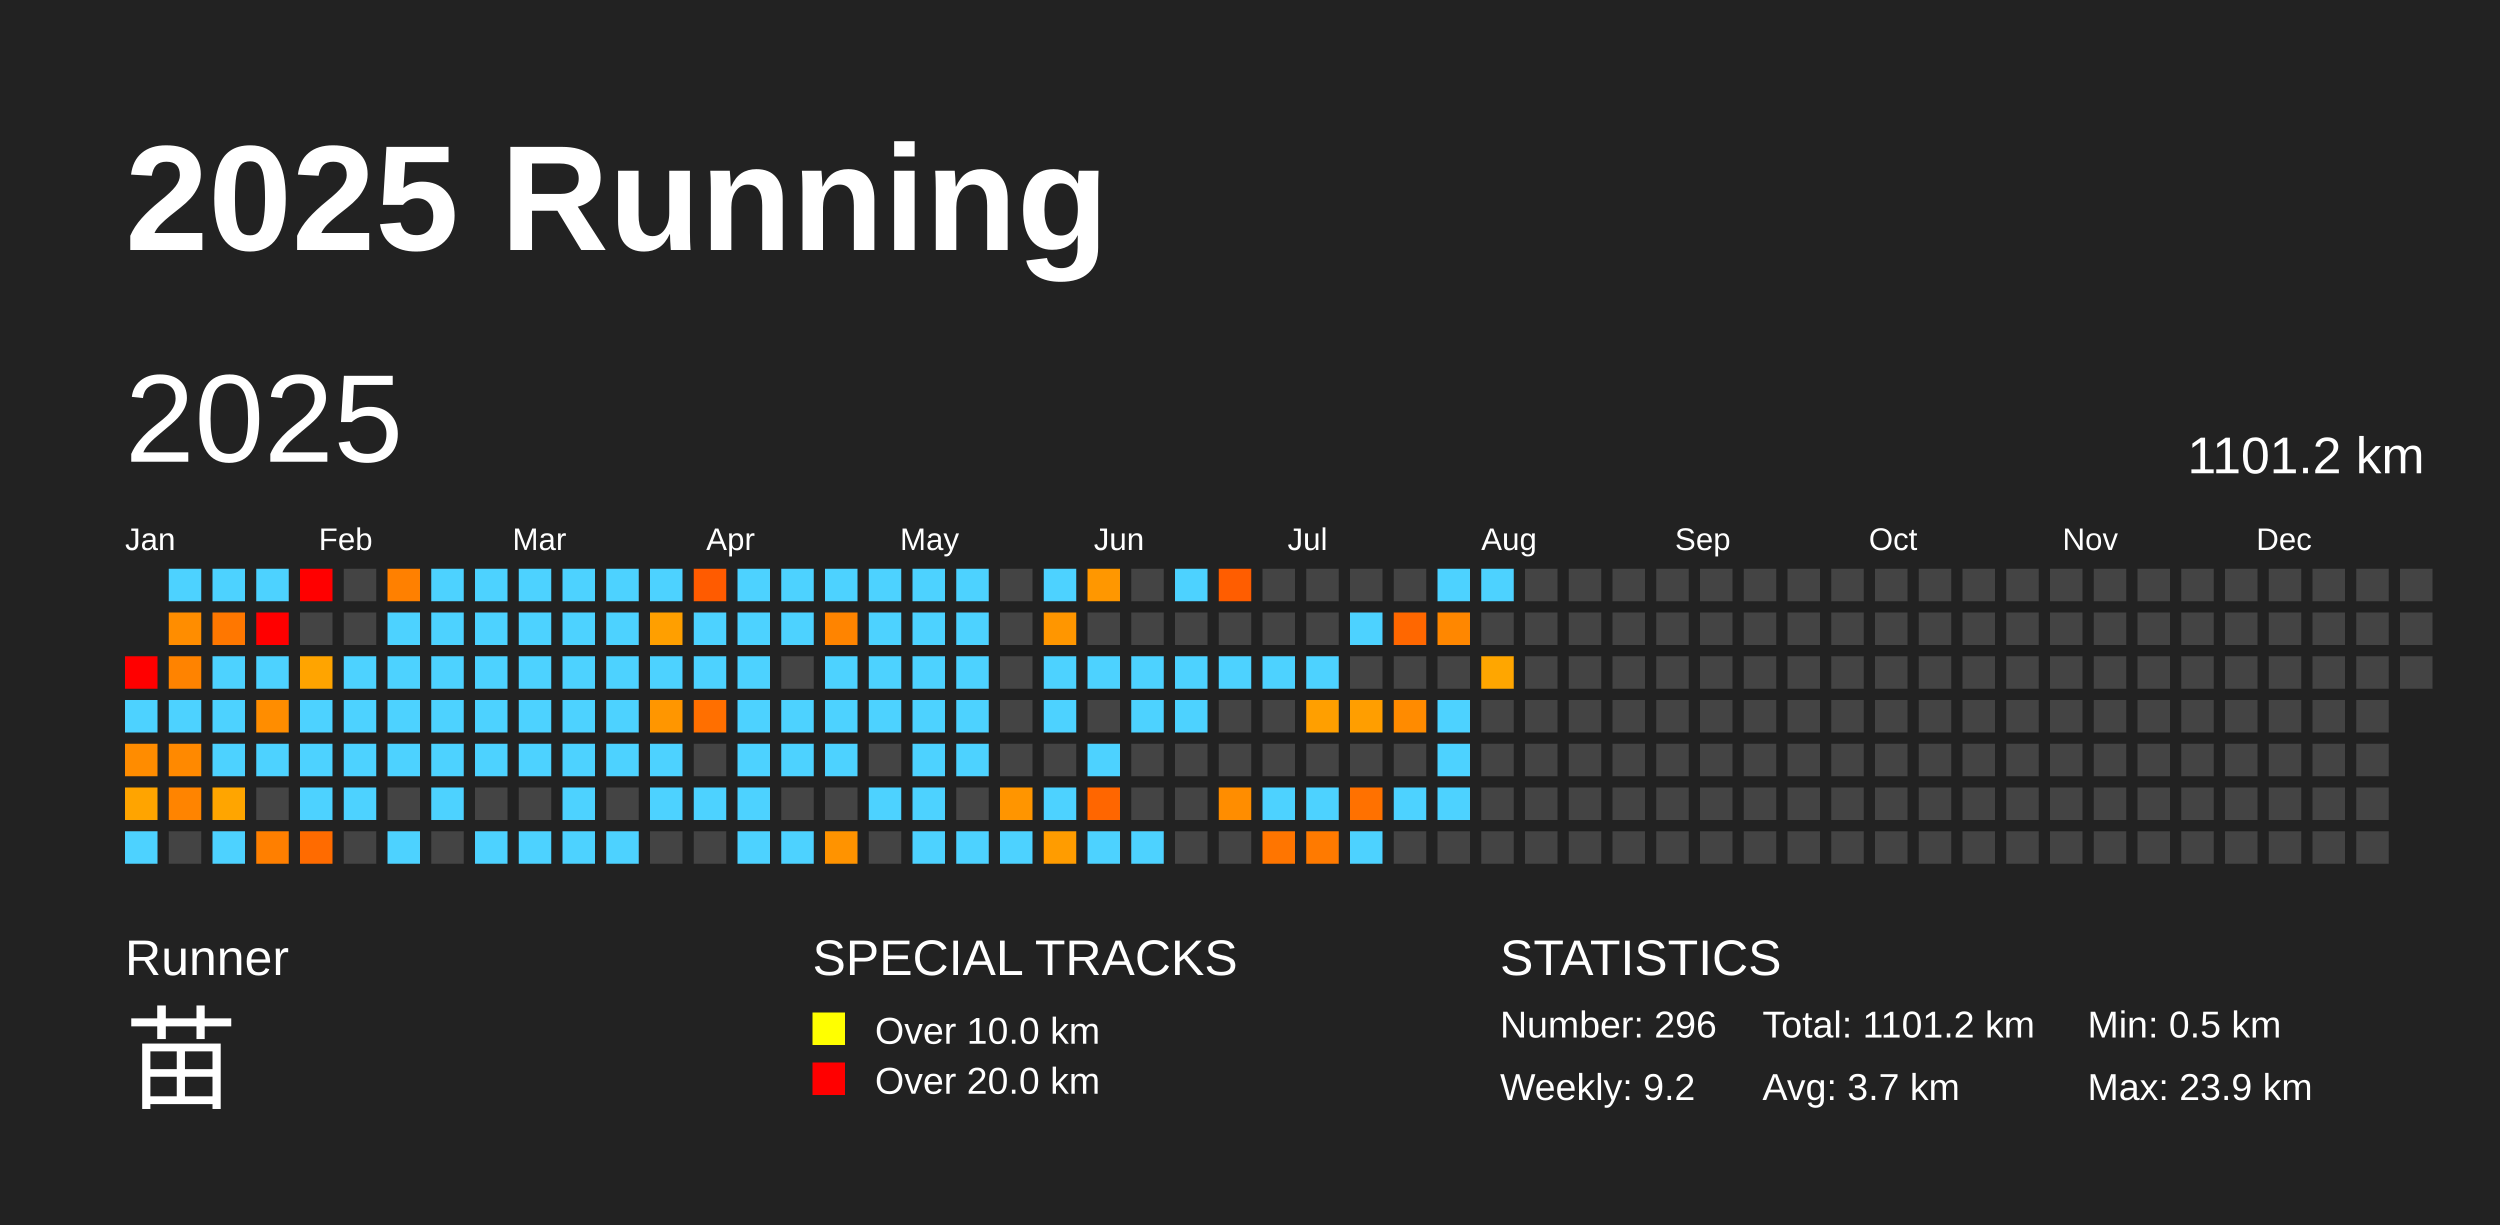
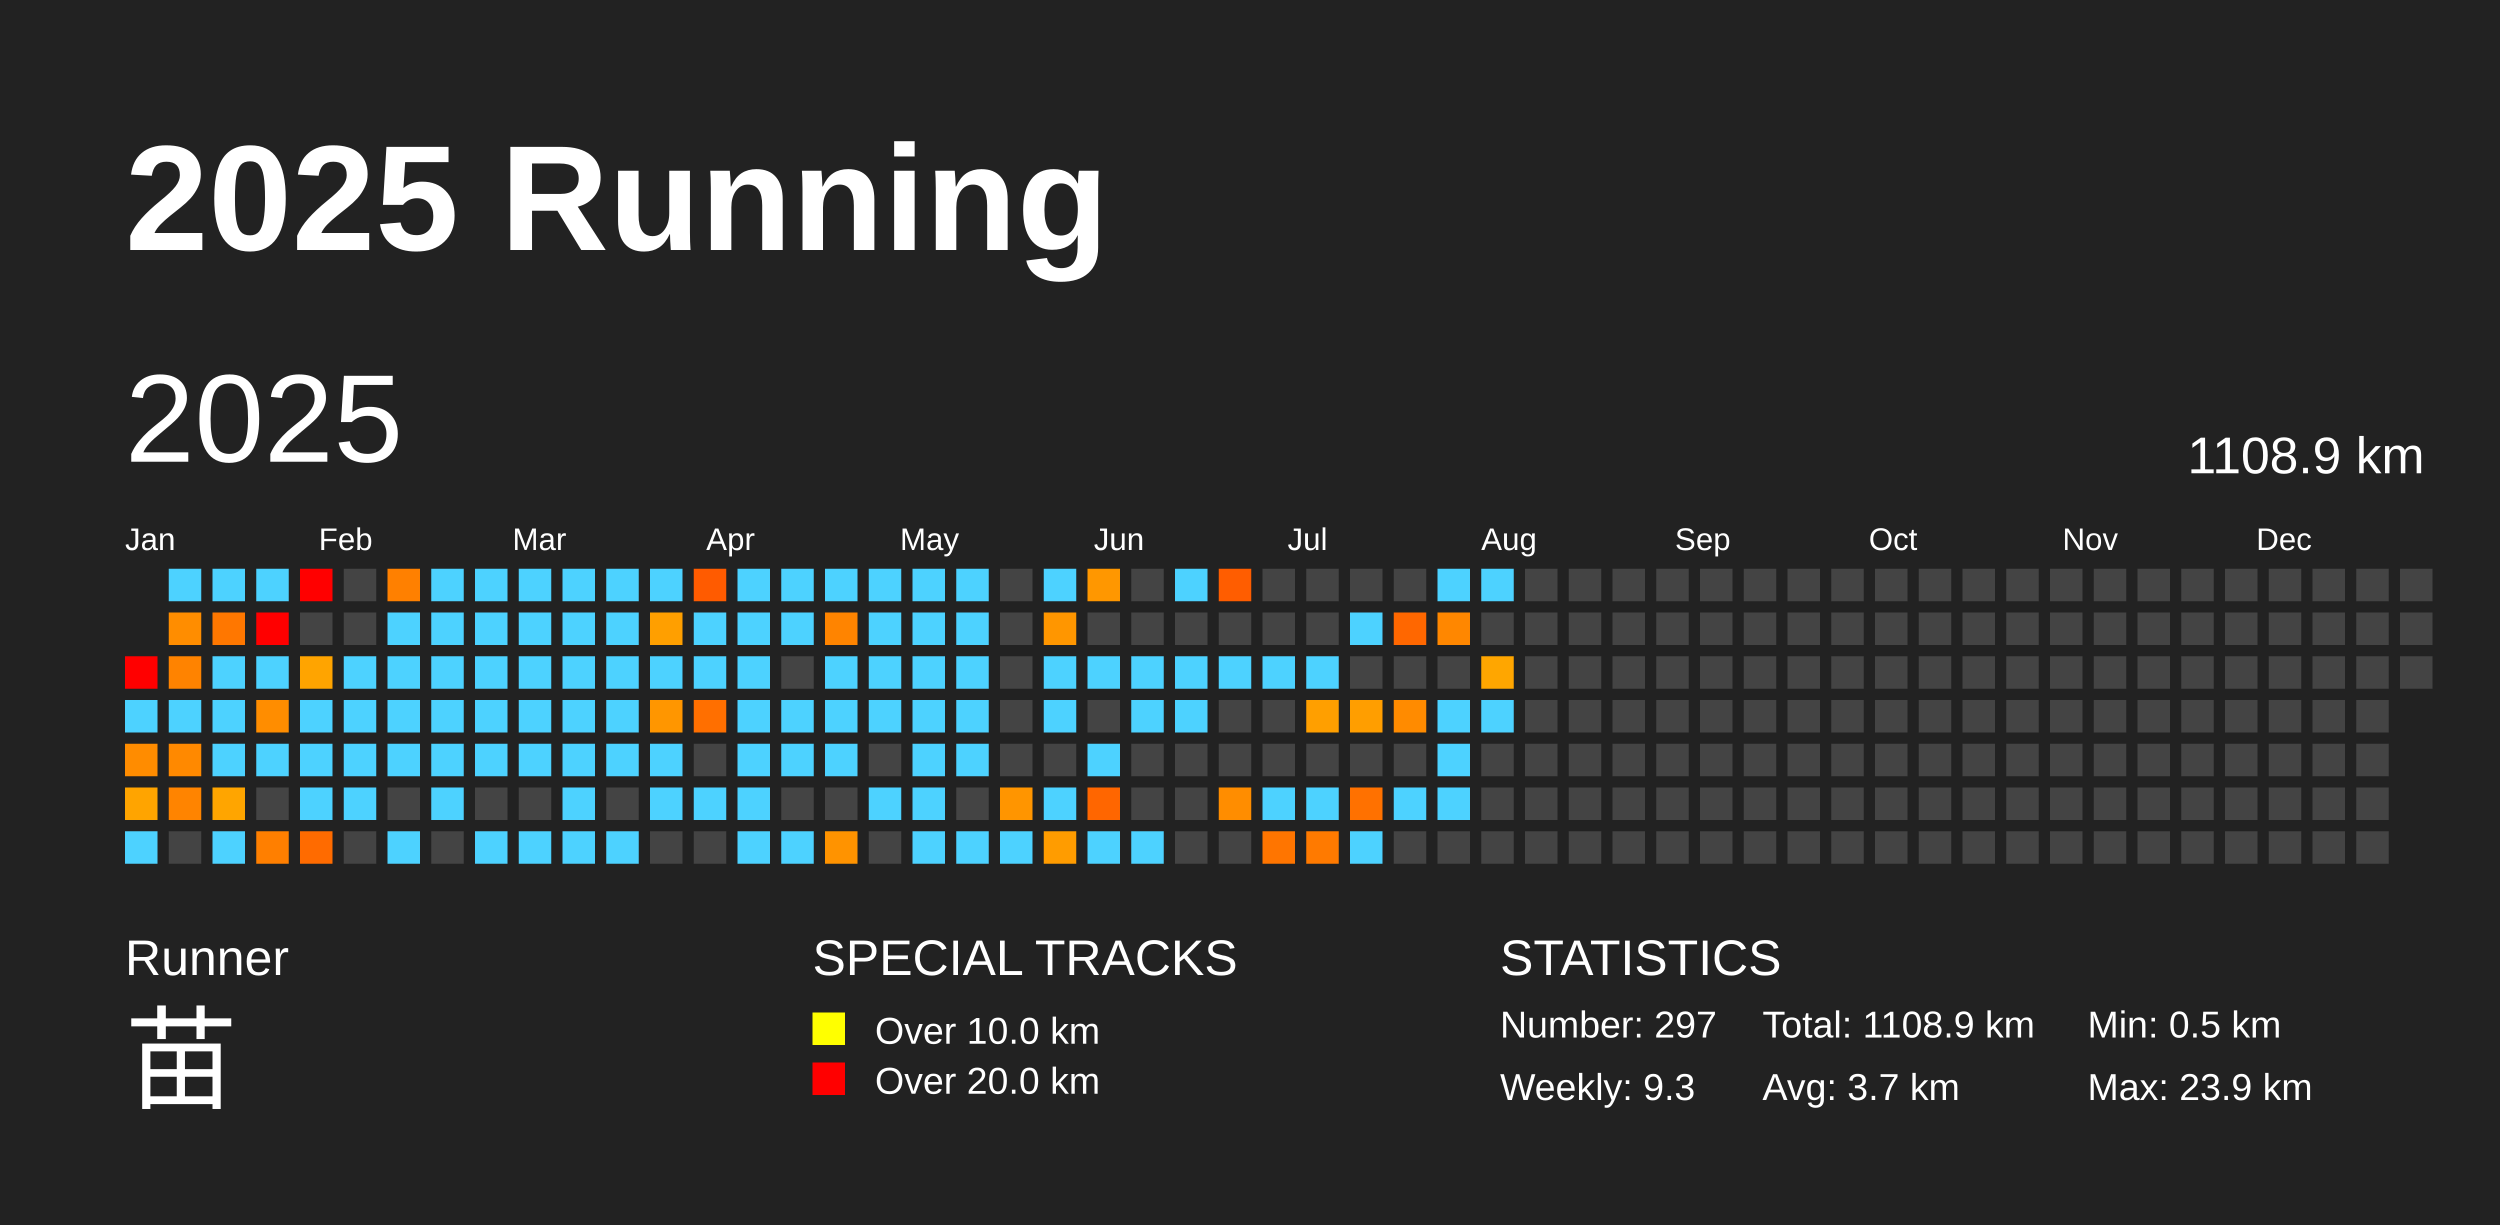
<svg xmlns="http://www.w3.org/2000/svg" baseProfile="full" height="98mm" version="1.1" viewBox="0,0,200,98" width="200mm">
  <defs />
  <rect fill="#222222" height="98" width="200" x="0" y="0" />
  <text fill="#FFFFFF" style="font-size:12px; font-family:Arial; font-weight:bold;" x="10" y="20">2025 Running</text>
  <text fill="#FFFFFF" style="font-size:4px; font-family:Arial" x="10" y="78">Runner</text>
  <text fill="#FFFFFF" style="font-size:9px; font-family:Arial" x="10" y="88">苗</text>
  <text fill="#FFFFFF" style="font-size:4px; font-family:Arial" x="65" y="78">SPECIAL TRACKS</text>
  <rect fill="yellow" height="2.6" width="2.6" x="65" y="81" />
  <text fill="#FFFFFF" style="font-size:3px; font-family:Arial" x="70" y="83.5">Over 10.0 km</text>
  <rect fill="red" height="2.6" width="2.6" x="65" y="85" />
  <text fill="#FFFFFF" style="font-size:3px; font-family:Arial" x="70" y="87.5">Over 20.0 km</text>
  <text fill="#FFFFFF" style="font-size:4px; font-family:Arial" x="120" y="78">STATISTICS</text>
-   <text fill="#FFFFFF" style="font-size:3px; font-family:Arial" x="120" y="83">Number: 296</text>
-   <text fill="#FFFFFF" style="font-size:3px; font-family:Arial" x="120" y="88">Weekly: 9.2</text>
-   <text fill="#FFFFFF" style="font-size:3px; font-family:Arial" x="141" y="83">Total: 1101.2 km</text>
+   <text fill="#FFFFFF" style="font-size:3px; font-family:Arial" x="120" y="83">Number: 297</text>
+   <text fill="#FFFFFF" style="font-size:3px; font-family:Arial" x="120" y="88">Weekly: 9.3</text>
+   <text fill="#FFFFFF" style="font-size:3px; font-family:Arial" x="141" y="83">Total: 1108.9 km</text>
  <text fill="#FFFFFF" style="font-size:3px; font-family:Arial" x="141" y="88">Avg: 3.7 km</text>
  <text fill="#FFFFFF" style="font-size:3px; font-family:Arial" x="167" y="83">Min: 0.5 km</text>
  <text fill="#FFFFFF" style="font-size:3px; font-family:Arial" x="167" y="88">Max: 23.9 km</text>
  <text dominant-baseline="hanging" fill="#FFFFFF" style="font-size:10.0px; font-family:Arial;" x="10" y="30">2025</text>
-   <text dominant-baseline="hanging" fill="#FFFFFF" style="font-size:4.125px; font-family:Arial;" x="175" y="35">1101.2 km</text>
+   <text dominant-baseline="hanging" fill="#FFFFFF" style="font-size:4.125px; font-family:Arial;" x="175" y="35">1108.9 km</text>
  <text fill="#FFFFFF" style="font-size:2.5px; font-family:Arial" x="10.0" y="44">Jan</text>
  <text fill="#FFFFFF" style="font-size:2.5px; font-family:Arial" x="25.5" y="44">Feb</text>
  <text fill="#FFFFFF" style="font-size:2.5px; font-family:Arial" x="41.0" y="44">Mar</text>
  <text fill="#FFFFFF" style="font-size:2.5px; font-family:Arial" x="56.5" y="44">Apr</text>
  <text fill="#FFFFFF" style="font-size:2.5px; font-family:Arial" x="72.0" y="44">May</text>
  <text fill="#FFFFFF" style="font-size:2.5px; font-family:Arial" x="87.5" y="44">Jun</text>
  <text fill="#FFFFFF" style="font-size:2.5px; font-family:Arial" x="103.0" y="44">Jul</text>
  <text fill="#FFFFFF" style="font-size:2.5px; font-family:Arial" x="118.5" y="44">Aug</text>
  <text fill="#FFFFFF" style="font-size:2.5px; font-family:Arial" x="134.0" y="44">Sep</text>
  <text fill="#FFFFFF" style="font-size:2.5px; font-family:Arial" x="149.5" y="44">Oct</text>
  <text fill="#FFFFFF" style="font-size:2.5px; font-family:Arial" x="165.0" y="44">Nov</text>
  <text fill="#FFFFFF" style="font-size:2.5px; font-family:Arial" x="180.5" y="44">Dec</text>
  <rect fill="red" height="2.6" width="2.6" x="10.0" y="52.5" />
  <rect fill="#4dd2ff" height="2.6" width="2.6" x="10.0" y="56.0" />
  <rect fill="#ff8c00" height="2.6" width="2.6" x="10.0" y="59.5" />
  <rect fill="#ffa400" height="2.6" width="2.6" x="10.0" y="63.0" />
  <rect fill="#4dd2ff" height="2.6" width="2.6" x="10.0" y="66.5" />
  <rect fill="#4dd2ff" height="2.6" width="2.6" x="13.5" y="45.5" />
  <rect fill="#ff8d00" height="2.6" width="2.6" x="13.5" y="49.0" />
  <rect fill="#ff8300" height="2.6" width="2.6" x="13.5" y="52.5" />
  <rect fill="#4dd2ff" height="2.6" width="2.6" x="13.5" y="56.0" />
  <rect fill="#ff8900" height="2.6" width="2.6" x="13.5" y="59.5" />
  <rect fill="#ff8400" height="2.6" width="2.6" x="13.5" y="63.0" />
  <rect fill="#444444" height="2.6" width="2.6" x="13.5" y="66.5" />
  <rect fill="#4dd2ff" height="2.6" width="2.6" x="17.0" y="45.5" />
  <rect fill="#ff7700" height="2.6" width="2.6" x="17.0" y="49.0" />
  <rect fill="#4dd2ff" height="2.6" width="2.6" x="17.0" y="52.5" />
  <rect fill="#4dd2ff" height="2.6" width="2.6" x="17.0" y="56.0" />
  <rect fill="#4dd2ff" height="2.6" width="2.6" x="17.0" y="59.5" />
  <rect fill="#ffa500" height="2.6" width="2.6" x="17.0" y="63.0" />
  <rect fill="#4dd2ff" height="2.6" width="2.6" x="17.0" y="66.5" />
  <rect fill="#4dd2ff" height="2.6" width="2.6" x="20.5" y="45.5" />
  <rect fill="red" height="2.6" width="2.6" x="20.5" y="49.0" />
  <rect fill="#4dd2ff" height="2.6" width="2.6" x="20.5" y="52.5" />
  <rect fill="#ff8d00" height="2.6" width="2.6" x="20.5" y="56.0" />
  <rect fill="#4dd2ff" height="2.6" width="2.6" x="20.5" y="59.5" />
  <rect fill="#444444" height="2.6" width="2.6" x="20.5" y="63.0" />
  <rect fill="#ff7f00" height="2.6" width="2.6" x="20.5" y="66.5" />
  <rect fill="red" height="2.6" width="2.6" x="24.0" y="45.5" />
  <rect fill="#444444" height="2.6" width="2.6" x="24.0" y="49.0" />
  <rect fill="#ffa400" height="2.6" width="2.6" x="24.0" y="52.5" />
  <rect fill="#4dd2ff" height="2.6" width="2.6" x="24.0" y="56.0" />
  <rect fill="#4dd2ff" height="2.6" width="2.6" x="24.0" y="59.5" />
  <rect fill="#4dd2ff" height="2.6" width="2.6" x="24.0" y="63.0" />
  <rect fill="#ff6b00" height="2.6" width="2.6" x="24.0" y="66.5" />
  <rect fill="#444444" height="2.6" width="2.6" x="27.5" y="45.5" />
  <rect fill="#444444" height="2.6" width="2.6" x="27.5" y="49.0" />
  <rect fill="#4dd2ff" height="2.6" width="2.6" x="27.5" y="52.5" />
  <rect fill="#4dd2ff" height="2.6" width="2.6" x="27.5" y="56.0" />
  <rect fill="#4dd2ff" height="2.6" width="2.6" x="27.5" y="59.5" />
  <rect fill="#4dd2ff" height="2.6" width="2.6" x="27.5" y="63.0" />
  <rect fill="#444444" height="2.6" width="2.6" x="27.5" y="66.5" />
  <rect fill="#ff8000" height="2.6" width="2.6" x="31.0" y="45.5" />
  <rect fill="#4dd2ff" height="2.6" width="2.6" x="31.0" y="49.0" />
  <rect fill="#4dd2ff" height="2.6" width="2.6" x="31.0" y="52.5" />
  <rect fill="#4dd2ff" height="2.6" width="2.6" x="31.0" y="56.0" />
  <rect fill="#4dd2ff" height="2.6" width="2.6" x="31.0" y="59.5" />
  <rect fill="#444444" height="2.6" width="2.6" x="31.0" y="63.0" />
  <rect fill="#4dd2ff" height="2.6" width="2.6" x="31.0" y="66.5" />
  <rect fill="#4dd2ff" height="2.6" width="2.6" x="34.5" y="45.5" />
  <rect fill="#4dd2ff" height="2.6" width="2.6" x="34.5" y="49.0" />
  <rect fill="#4dd2ff" height="2.6" width="2.6" x="34.5" y="52.5" />
  <rect fill="#4dd2ff" height="2.6" width="2.6" x="34.5" y="56.0" />
  <rect fill="#4dd2ff" height="2.6" width="2.6" x="34.5" y="59.5" />
  <rect fill="#4dd2ff" height="2.6" width="2.6" x="34.5" y="63.0" />
  <rect fill="#444444" height="2.6" width="2.6" x="34.5" y="66.5" />
  <rect fill="#4dd2ff" height="2.6" width="2.6" x="38.0" y="45.5" />
  <rect fill="#4dd2ff" height="2.6" width="2.6" x="38.0" y="49.0" />
  <rect fill="#4dd2ff" height="2.6" width="2.6" x="38.0" y="52.5" />
  <rect fill="#4dd2ff" height="2.6" width="2.6" x="38.0" y="56.0" />
  <rect fill="#4dd2ff" height="2.6" width="2.6" x="38.0" y="59.5" />
  <rect fill="#444444" height="2.6" width="2.6" x="38.0" y="63.0" />
  <rect fill="#4dd2ff" height="2.6" width="2.6" x="38.0" y="66.5" />
  <rect fill="#4dd2ff" height="2.6" width="2.6" x="41.5" y="45.5" />
  <rect fill="#4dd2ff" height="2.6" width="2.6" x="41.5" y="49.0" />
  <rect fill="#4dd2ff" height="2.6" width="2.6" x="41.5" y="52.5" />
  <rect fill="#4dd2ff" height="2.6" width="2.6" x="41.5" y="56.0" />
  <rect fill="#4dd2ff" height="2.6" width="2.6" x="41.5" y="59.5" />
  <rect fill="#444444" height="2.6" width="2.6" x="41.5" y="63.0" />
  <rect fill="#4dd2ff" height="2.6" width="2.6" x="41.5" y="66.5" />
  <rect fill="#4dd2ff" height="2.6" width="2.6" x="45.0" y="45.5" />
  <rect fill="#4dd2ff" height="2.6" width="2.6" x="45.0" y="49.0" />
  <rect fill="#4dd2ff" height="2.6" width="2.6" x="45.0" y="52.5" />
  <rect fill="#4dd2ff" height="2.6" width="2.6" x="45.0" y="56.0" />
  <rect fill="#4dd2ff" height="2.6" width="2.6" x="45.0" y="59.5" />
  <rect fill="#4dd2ff" height="2.6" width="2.6" x="45.0" y="63.0" />
  <rect fill="#4dd2ff" height="2.6" width="2.6" x="45.0" y="66.5" />
  <rect fill="#4dd2ff" height="2.6" width="2.6" x="48.5" y="45.5" />
  <rect fill="#4dd2ff" height="2.6" width="2.6" x="48.5" y="49.0" />
  <rect fill="#4dd2ff" height="2.6" width="2.6" x="48.5" y="52.5" />
  <rect fill="#4dd2ff" height="2.6" width="2.6" x="48.5" y="56.0" />
  <rect fill="#4dd2ff" height="2.6" width="2.6" x="48.5" y="59.5" />
  <rect fill="#444444" height="2.6" width="2.6" x="48.5" y="63.0" />
  <rect fill="#4dd2ff" height="2.6" width="2.6" x="48.5" y="66.5" />
  <rect fill="#4dd2ff" height="2.6" width="2.6" x="52.0" y="45.5" />
  <rect fill="#ff9f00" height="2.6" width="2.6" x="52.0" y="49.0" />
  <rect fill="#4dd2ff" height="2.6" width="2.6" x="52.0" y="52.5" />
  <rect fill="#ff9600" height="2.6" width="2.6" x="52.0" y="56.0" />
  <rect fill="#4dd2ff" height="2.6" width="2.6" x="52.0" y="59.5" />
  <rect fill="#4dd2ff" height="2.6" width="2.6" x="52.0" y="63.0" />
  <rect fill="#444444" height="2.6" width="2.6" x="52.0" y="66.5" />
  <rect fill="#ff5b00" height="2.6" width="2.6" x="55.5" y="45.5" />
  <rect fill="#4dd2ff" height="2.6" width="2.6" x="55.5" y="49.0" />
  <rect fill="#4dd2ff" height="2.6" width="2.6" x="55.5" y="52.5" />
  <rect fill="#ff6f00" height="2.6" width="2.6" x="55.5" y="56.0" />
  <rect fill="#444444" height="2.6" width="2.6" x="55.5" y="59.5" />
  <rect fill="#4dd2ff" height="2.6" width="2.6" x="55.5" y="63.0" />
  <rect fill="#444444" height="2.6" width="2.6" x="55.5" y="66.5" />
  <rect fill="#4dd2ff" height="2.6" width="2.6" x="59.0" y="45.5" />
  <rect fill="#4dd2ff" height="2.6" width="2.6" x="59.0" y="49.0" />
  <rect fill="#4dd2ff" height="2.6" width="2.6" x="59.0" y="52.5" />
  <rect fill="#4dd2ff" height="2.6" width="2.6" x="59.0" y="56.0" />
  <rect fill="#4dd2ff" height="2.6" width="2.6" x="59.0" y="59.5" />
  <rect fill="#4dd2ff" height="2.6" width="2.6" x="59.0" y="63.0" />
  <rect fill="#4dd2ff" height="2.6" width="2.6" x="59.0" y="66.5" />
  <rect fill="#4dd2ff" height="2.6" width="2.6" x="62.5" y="45.5" />
  <rect fill="#4dd2ff" height="2.6" width="2.6" x="62.5" y="49.0" />
  <rect fill="#444444" height="2.6" width="2.6" x="62.5" y="52.5" />
  <rect fill="#4dd2ff" height="2.6" width="2.6" x="62.5" y="56.0" />
  <rect fill="#4dd2ff" height="2.6" width="2.6" x="62.5" y="59.5" />
  <rect fill="#444444" height="2.6" width="2.6" x="62.5" y="63.0" />
  <rect fill="#4dd2ff" height="2.6" width="2.6" x="62.5" y="66.5" />
  <rect fill="#4dd2ff" height="2.6" width="2.6" x="66.0" y="45.5" />
  <rect fill="#ff8400" height="2.6" width="2.6" x="66.0" y="49.0" />
  <rect fill="#4dd2ff" height="2.6" width="2.6" x="66.0" y="52.5" />
  <rect fill="#4dd2ff" height="2.6" width="2.6" x="66.0" y="56.0" />
  <rect fill="#4dd2ff" height="2.6" width="2.6" x="66.0" y="59.5" />
  <rect fill="#444444" height="2.6" width="2.6" x="66.0" y="63.0" />
  <rect fill="#ff9300" height="2.6" width="2.6" x="66.0" y="66.5" />
  <rect fill="#4dd2ff" height="2.6" width="2.6" x="69.5" y="45.5" />
  <rect fill="#4dd2ff" height="2.6" width="2.6" x="69.5" y="49.0" />
  <rect fill="#4dd2ff" height="2.6" width="2.6" x="69.5" y="52.5" />
  <rect fill="#4dd2ff" height="2.6" width="2.6" x="69.5" y="56.0" />
  <rect fill="#444444" height="2.6" width="2.6" x="69.5" y="59.5" />
  <rect fill="#4dd2ff" height="2.6" width="2.6" x="69.5" y="63.0" />
  <rect fill="#444444" height="2.6" width="2.6" x="69.5" y="66.5" />
  <rect fill="#4dd2ff" height="2.6" width="2.6" x="73.0" y="45.5" />
  <rect fill="#4dd2ff" height="2.6" width="2.6" x="73.0" y="49.0" />
  <rect fill="#4dd2ff" height="2.6" width="2.6" x="73.0" y="52.5" />
  <rect fill="#4dd2ff" height="2.6" width="2.6" x="73.0" y="56.0" />
  <rect fill="#4dd2ff" height="2.6" width="2.6" x="73.0" y="59.5" />
  <rect fill="#4dd2ff" height="2.6" width="2.6" x="73.0" y="63.0" />
  <rect fill="#4dd2ff" height="2.6" width="2.6" x="73.0" y="66.5" />
  <rect fill="#4dd2ff" height="2.6" width="2.6" x="76.5" y="45.5" />
  <rect fill="#4dd2ff" height="2.6" width="2.6" x="76.5" y="49.0" />
  <rect fill="#4dd2ff" height="2.6" width="2.6" x="76.5" y="52.5" />
  <rect fill="#4dd2ff" height="2.6" width="2.6" x="76.5" y="56.0" />
  <rect fill="#4dd2ff" height="2.6" width="2.6" x="76.5" y="59.5" />
  <rect fill="#444444" height="2.6" width="2.6" x="76.5" y="63.0" />
  <rect fill="#4dd2ff" height="2.6" width="2.6" x="76.5" y="66.5" />
  <rect fill="#444444" height="2.6" width="2.6" x="80.0" y="45.5" />
  <rect fill="#444444" height="2.6" width="2.6" x="80.0" y="49.0" />
  <rect fill="#444444" height="2.6" width="2.6" x="80.0" y="52.5" />
  <rect fill="#444444" height="2.6" width="2.6" x="80.0" y="56.0" />
  <rect fill="#444444" height="2.6" width="2.6" x="80.0" y="59.5" />
  <rect fill="#ff9500" height="2.6" width="2.6" x="80.0" y="63.0" />
  <rect fill="#4dd2ff" height="2.6" width="2.6" x="80.0" y="66.5" />
  <rect fill="#4dd2ff" height="2.6" width="2.6" x="83.5" y="45.5" />
  <rect fill="#ff9600" height="2.6" width="2.6" x="83.5" y="49.0" />
  <rect fill="#4dd2ff" height="2.6" width="2.6" x="83.5" y="52.5" />
  <rect fill="#4dd2ff" height="2.6" width="2.6" x="83.5" y="56.0" />
  <rect fill="#444444" height="2.6" width="2.6" x="83.5" y="59.5" />
  <rect fill="#4dd2ff" height="2.6" width="2.6" x="83.5" y="63.0" />
  <rect fill="#ff9c00" height="2.6" width="2.6" x="83.5" y="66.5" />
  <rect fill="#ff9700" height="2.6" width="2.6" x="87.0" y="45.5" />
  <rect fill="#444444" height="2.6" width="2.6" x="87.0" y="49.0" />
  <rect fill="#4dd2ff" height="2.6" width="2.6" x="87.0" y="52.5" />
  <rect fill="#444444" height="2.6" width="2.6" x="87.0" y="56.0" />
  <rect fill="#4dd2ff" height="2.6" width="2.6" x="87.0" y="59.5" />
  <rect fill="#ff6600" height="2.6" width="2.6" x="87.0" y="63.0" />
  <rect fill="#4dd2ff" height="2.6" width="2.6" x="87.0" y="66.5" />
  <rect fill="#444444" height="2.6" width="2.6" x="90.5" y="45.5" />
  <rect fill="#444444" height="2.6" width="2.6" x="90.5" y="49.0" />
  <rect fill="#4dd2ff" height="2.6" width="2.6" x="90.5" y="52.5" />
  <rect fill="#4dd2ff" height="2.6" width="2.6" x="90.5" y="56.0" />
  <rect fill="#444444" height="2.6" width="2.6" x="90.5" y="59.5" />
  <rect fill="#444444" height="2.6" width="2.6" x="90.5" y="63.0" />
  <rect fill="#4dd2ff" height="2.6" width="2.6" x="90.5" y="66.5" />
  <rect fill="#4dd2ff" height="2.6" width="2.6" x="94.0" y="45.5" />
  <rect fill="#444444" height="2.6" width="2.6" x="94.0" y="49.0" />
  <rect fill="#4dd2ff" height="2.6" width="2.6" x="94.0" y="52.5" />
  <rect fill="#4dd2ff" height="2.6" width="2.6" x="94.0" y="56.0" />
  <rect fill="#444444" height="2.6" width="2.6" x="94.0" y="59.5" />
  <rect fill="#444444" height="2.6" width="2.6" x="94.0" y="63.0" />
  <rect fill="#444444" height="2.6" width="2.6" x="94.0" y="66.5" />
  <rect fill="#ff5d00" height="2.6" width="2.6" x="97.5" y="45.5" />
  <rect fill="#444444" height="2.6" width="2.6" x="97.5" y="49.0" />
  <rect fill="#4dd2ff" height="2.6" width="2.6" x="97.5" y="52.5" />
  <rect fill="#444444" height="2.6" width="2.6" x="97.5" y="56.0" />
  <rect fill="#444444" height="2.6" width="2.6" x="97.5" y="59.5" />
  <rect fill="#ff8d00" height="2.6" width="2.6" x="97.5" y="63.0" />
  <rect fill="#444444" height="2.6" width="2.6" x="97.5" y="66.5" />
  <rect fill="#444444" height="2.6" width="2.6" x="101.0" y="45.5" />
  <rect fill="#444444" height="2.6" width="2.6" x="101.0" y="49.0" />
  <rect fill="#4dd2ff" height="2.6" width="2.6" x="101.0" y="52.5" />
  <rect fill="#444444" height="2.6" width="2.6" x="101.0" y="56.0" />
  <rect fill="#444444" height="2.6" width="2.6" x="101.0" y="59.5" />
  <rect fill="#4dd2ff" height="2.6" width="2.6" x="101.0" y="63.0" />
  <rect fill="#ff7500" height="2.6" width="2.6" x="101.0" y="66.5" />
  <rect fill="#444444" height="2.6" width="2.6" x="104.5" y="45.5" />
  <rect fill="#444444" height="2.6" width="2.6" x="104.5" y="49.0" />
  <rect fill="#4dd2ff" height="2.6" width="2.6" x="104.5" y="52.5" />
  <rect fill="#ff9f00" height="2.6" width="2.6" x="104.5" y="56.0" />
  <rect fill="#444444" height="2.6" width="2.6" x="104.5" y="59.5" />
  <rect fill="#4dd2ff" height="2.6" width="2.6" x="104.5" y="63.0" />
  <rect fill="#ff7a00" height="2.6" width="2.6" x="104.5" y="66.5" />
  <rect fill="#444444" height="2.6" width="2.6" x="108.0" y="45.5" />
  <rect fill="#4dd2ff" height="2.6" width="2.6" x="108.0" y="49.0" />
  <rect fill="#444444" height="2.6" width="2.6" x="108.0" y="52.5" />
  <rect fill="#ff9e00" height="2.6" width="2.6" x="108.0" y="56.0" />
  <rect fill="#444444" height="2.6" width="2.6" x="108.0" y="59.5" />
  <rect fill="#ff7100" height="2.6" width="2.6" x="108.0" y="63.0" />
  <rect fill="#4dd2ff" height="2.6" width="2.6" x="108.0" y="66.5" />
  <rect fill="#444444" height="2.6" width="2.6" x="111.5" y="45.5" />
  <rect fill="#ff6700" height="2.6" width="2.6" x="111.5" y="49.0" />
  <rect fill="#444444" height="2.6" width="2.6" x="111.5" y="52.5" />
  <rect fill="#ff8b00" height="2.6" width="2.6" x="111.5" y="56.0" />
  <rect fill="#444444" height="2.6" width="2.6" x="111.5" y="59.5" />
  <rect fill="#4dd2ff" height="2.6" width="2.6" x="111.5" y="63.0" />
  <rect fill="#444444" height="2.6" width="2.6" x="111.5" y="66.5" />
  <rect fill="#4dd2ff" height="2.6" width="2.6" x="115.0" y="45.5" />
  <rect fill="#ff8700" height="2.6" width="2.6" x="115.0" y="49.0" />
  <rect fill="#444444" height="2.6" width="2.6" x="115.0" y="52.5" />
  <rect fill="#4dd2ff" height="2.6" width="2.6" x="115.0" y="56.0" />
  <rect fill="#4dd2ff" height="2.6" width="2.6" x="115.0" y="59.5" />
  <rect fill="#4dd2ff" height="2.6" width="2.6" x="115.0" y="63.0" />
  <rect fill="#444444" height="2.6" width="2.6" x="115.0" y="66.5" />
  <rect fill="#4dd2ff" height="2.6" width="2.6" x="118.5" y="45.5" />
  <rect fill="#444444" height="2.6" width="2.6" x="118.5" y="49.0" />
  <rect fill="#ffa600" height="2.6" width="2.6" x="118.5" y="52.5" />
-   <rect fill="#444444" height="2.6" width="2.6" x="118.5" y="56.0" />
+   <rect fill="#4dd2ff" height="2.6" width="2.6" x="118.5" y="56.0" />
  <rect fill="#444444" height="2.6" width="2.6" x="118.5" y="59.5" />
  <rect fill="#444444" height="2.6" width="2.6" x="118.5" y="63.0" />
  <rect fill="#444444" height="2.6" width="2.6" x="118.5" y="66.5" />
  <rect fill="#444444" height="2.6" width="2.6" x="122.0" y="45.5" />
  <rect fill="#444444" height="2.6" width="2.6" x="122.0" y="49.0" />
  <rect fill="#444444" height="2.6" width="2.6" x="122.0" y="52.5" />
  <rect fill="#444444" height="2.6" width="2.6" x="122.0" y="56.0" />
  <rect fill="#444444" height="2.6" width="2.6" x="122.0" y="59.5" />
  <rect fill="#444444" height="2.6" width="2.6" x="122.0" y="63.0" />
  <rect fill="#444444" height="2.6" width="2.6" x="122.0" y="66.5" />
  <rect fill="#444444" height="2.6" width="2.6" x="125.5" y="45.5" />
  <rect fill="#444444" height="2.6" width="2.6" x="125.5" y="49.0" />
  <rect fill="#444444" height="2.6" width="2.6" x="125.5" y="52.5" />
  <rect fill="#444444" height="2.6" width="2.6" x="125.5" y="56.0" />
  <rect fill="#444444" height="2.6" width="2.6" x="125.5" y="59.5" />
  <rect fill="#444444" height="2.6" width="2.6" x="125.5" y="63.0" />
  <rect fill="#444444" height="2.6" width="2.6" x="125.5" y="66.5" />
  <rect fill="#444444" height="2.6" width="2.6" x="129.0" y="45.5" />
  <rect fill="#444444" height="2.6" width="2.6" x="129.0" y="49.0" />
  <rect fill="#444444" height="2.6" width="2.6" x="129.0" y="52.5" />
  <rect fill="#444444" height="2.6" width="2.6" x="129.0" y="56.0" />
  <rect fill="#444444" height="2.6" width="2.6" x="129.0" y="59.5" />
  <rect fill="#444444" height="2.6" width="2.6" x="129.0" y="63.0" />
  <rect fill="#444444" height="2.6" width="2.6" x="129.0" y="66.5" />
  <rect fill="#444444" height="2.6" width="2.6" x="132.5" y="45.5" />
  <rect fill="#444444" height="2.6" width="2.6" x="132.5" y="49.0" />
  <rect fill="#444444" height="2.6" width="2.6" x="132.5" y="52.5" />
  <rect fill="#444444" height="2.6" width="2.6" x="132.5" y="56.0" />
  <rect fill="#444444" height="2.6" width="2.6" x="132.5" y="59.5" />
  <rect fill="#444444" height="2.6" width="2.6" x="132.5" y="63.0" />
  <rect fill="#444444" height="2.6" width="2.6" x="132.5" y="66.5" />
  <rect fill="#444444" height="2.6" width="2.6" x="136.0" y="45.5" />
  <rect fill="#444444" height="2.6" width="2.6" x="136.0" y="49.0" />
  <rect fill="#444444" height="2.6" width="2.6" x="136.0" y="52.5" />
  <rect fill="#444444" height="2.6" width="2.6" x="136.0" y="56.0" />
  <rect fill="#444444" height="2.6" width="2.6" x="136.0" y="59.5" />
  <rect fill="#444444" height="2.6" width="2.6" x="136.0" y="63.0" />
  <rect fill="#444444" height="2.6" width="2.6" x="136.0" y="66.5" />
  <rect fill="#444444" height="2.6" width="2.6" x="139.5" y="45.5" />
  <rect fill="#444444" height="2.6" width="2.6" x="139.5" y="49.0" />
  <rect fill="#444444" height="2.6" width="2.6" x="139.5" y="52.5" />
  <rect fill="#444444" height="2.6" width="2.6" x="139.5" y="56.0" />
  <rect fill="#444444" height="2.6" width="2.6" x="139.5" y="59.5" />
  <rect fill="#444444" height="2.6" width="2.6" x="139.5" y="63.0" />
  <rect fill="#444444" height="2.6" width="2.6" x="139.5" y="66.5" />
  <rect fill="#444444" height="2.6" width="2.6" x="143.0" y="45.5" />
  <rect fill="#444444" height="2.6" width="2.6" x="143.0" y="49.0" />
  <rect fill="#444444" height="2.6" width="2.6" x="143.0" y="52.5" />
  <rect fill="#444444" height="2.6" width="2.6" x="143.0" y="56.0" />
  <rect fill="#444444" height="2.6" width="2.6" x="143.0" y="59.5" />
  <rect fill="#444444" height="2.6" width="2.6" x="143.0" y="63.0" />
  <rect fill="#444444" height="2.6" width="2.6" x="143.0" y="66.5" />
  <rect fill="#444444" height="2.6" width="2.6" x="146.5" y="45.5" />
  <rect fill="#444444" height="2.6" width="2.6" x="146.5" y="49.0" />
  <rect fill="#444444" height="2.6" width="2.6" x="146.5" y="52.5" />
  <rect fill="#444444" height="2.6" width="2.6" x="146.5" y="56.0" />
  <rect fill="#444444" height="2.6" width="2.6" x="146.5" y="59.5" />
  <rect fill="#444444" height="2.6" width="2.6" x="146.5" y="63.0" />
  <rect fill="#444444" height="2.6" width="2.6" x="146.5" y="66.5" />
  <rect fill="#444444" height="2.6" width="2.6" x="150.0" y="45.5" />
  <rect fill="#444444" height="2.6" width="2.6" x="150.0" y="49.0" />
  <rect fill="#444444" height="2.6" width="2.6" x="150.0" y="52.5" />
  <rect fill="#444444" height="2.6" width="2.6" x="150.0" y="56.0" />
  <rect fill="#444444" height="2.6" width="2.6" x="150.0" y="59.5" />
  <rect fill="#444444" height="2.6" width="2.6" x="150.0" y="63.0" />
  <rect fill="#444444" height="2.6" width="2.6" x="150.0" y="66.5" />
  <rect fill="#444444" height="2.6" width="2.6" x="153.5" y="45.5" />
  <rect fill="#444444" height="2.6" width="2.6" x="153.5" y="49.0" />
  <rect fill="#444444" height="2.6" width="2.6" x="153.5" y="52.5" />
  <rect fill="#444444" height="2.6" width="2.6" x="153.5" y="56.0" />
  <rect fill="#444444" height="2.6" width="2.6" x="153.5" y="59.5" />
  <rect fill="#444444" height="2.6" width="2.6" x="153.5" y="63.0" />
  <rect fill="#444444" height="2.6" width="2.6" x="153.5" y="66.5" />
  <rect fill="#444444" height="2.6" width="2.6" x="157.0" y="45.5" />
  <rect fill="#444444" height="2.6" width="2.6" x="157.0" y="49.0" />
  <rect fill="#444444" height="2.6" width="2.6" x="157.0" y="52.5" />
  <rect fill="#444444" height="2.6" width="2.6" x="157.0" y="56.0" />
  <rect fill="#444444" height="2.6" width="2.6" x="157.0" y="59.5" />
  <rect fill="#444444" height="2.6" width="2.6" x="157.0" y="63.0" />
  <rect fill="#444444" height="2.6" width="2.6" x="157.0" y="66.5" />
  <rect fill="#444444" height="2.6" width="2.6" x="160.5" y="45.5" />
  <rect fill="#444444" height="2.6" width="2.6" x="160.5" y="49.0" />
  <rect fill="#444444" height="2.6" width="2.6" x="160.5" y="52.5" />
  <rect fill="#444444" height="2.6" width="2.6" x="160.5" y="56.0" />
  <rect fill="#444444" height="2.6" width="2.6" x="160.5" y="59.5" />
  <rect fill="#444444" height="2.6" width="2.6" x="160.5" y="63.0" />
  <rect fill="#444444" height="2.6" width="2.6" x="160.5" y="66.5" />
  <rect fill="#444444" height="2.6" width="2.6" x="164.0" y="45.5" />
  <rect fill="#444444" height="2.6" width="2.6" x="164.0" y="49.0" />
  <rect fill="#444444" height="2.6" width="2.6" x="164.0" y="52.5" />
  <rect fill="#444444" height="2.6" width="2.6" x="164.0" y="56.0" />
  <rect fill="#444444" height="2.6" width="2.6" x="164.0" y="59.5" />
  <rect fill="#444444" height="2.6" width="2.6" x="164.0" y="63.0" />
  <rect fill="#444444" height="2.6" width="2.6" x="164.0" y="66.5" />
  <rect fill="#444444" height="2.6" width="2.6" x="167.5" y="45.5" />
  <rect fill="#444444" height="2.6" width="2.6" x="167.5" y="49.0" />
  <rect fill="#444444" height="2.6" width="2.6" x="167.5" y="52.5" />
  <rect fill="#444444" height="2.6" width="2.6" x="167.5" y="56.0" />
  <rect fill="#444444" height="2.6" width="2.6" x="167.5" y="59.5" />
  <rect fill="#444444" height="2.6" width="2.6" x="167.5" y="63.0" />
  <rect fill="#444444" height="2.6" width="2.6" x="167.5" y="66.5" />
  <rect fill="#444444" height="2.6" width="2.6" x="171.0" y="45.5" />
  <rect fill="#444444" height="2.6" width="2.6" x="171.0" y="49.0" />
  <rect fill="#444444" height="2.6" width="2.6" x="171.0" y="52.5" />
  <rect fill="#444444" height="2.6" width="2.6" x="171.0" y="56.0" />
  <rect fill="#444444" height="2.6" width="2.6" x="171.0" y="59.5" />
  <rect fill="#444444" height="2.6" width="2.6" x="171.0" y="63.0" />
  <rect fill="#444444" height="2.6" width="2.6" x="171.0" y="66.5" />
  <rect fill="#444444" height="2.6" width="2.6" x="174.5" y="45.5" />
  <rect fill="#444444" height="2.6" width="2.6" x="174.5" y="49.0" />
  <rect fill="#444444" height="2.6" width="2.6" x="174.5" y="52.5" />
  <rect fill="#444444" height="2.6" width="2.6" x="174.5" y="56.0" />
  <rect fill="#444444" height="2.6" width="2.6" x="174.5" y="59.5" />
  <rect fill="#444444" height="2.6" width="2.6" x="174.5" y="63.0" />
  <rect fill="#444444" height="2.6" width="2.6" x="174.5" y="66.5" />
  <rect fill="#444444" height="2.6" width="2.6" x="178.0" y="45.5" />
  <rect fill="#444444" height="2.6" width="2.6" x="178.0" y="49.0" />
  <rect fill="#444444" height="2.6" width="2.6" x="178.0" y="52.5" />
  <rect fill="#444444" height="2.6" width="2.6" x="178.0" y="56.0" />
  <rect fill="#444444" height="2.6" width="2.6" x="178.0" y="59.5" />
  <rect fill="#444444" height="2.6" width="2.6" x="178.0" y="63.0" />
  <rect fill="#444444" height="2.6" width="2.6" x="178.0" y="66.5" />
  <rect fill="#444444" height="2.6" width="2.6" x="181.5" y="45.5" />
  <rect fill="#444444" height="2.6" width="2.6" x="181.5" y="49.0" />
  <rect fill="#444444" height="2.6" width="2.6" x="181.5" y="52.5" />
  <rect fill="#444444" height="2.6" width="2.6" x="181.5" y="56.0" />
  <rect fill="#444444" height="2.6" width="2.6" x="181.5" y="59.5" />
  <rect fill="#444444" height="2.6" width="2.6" x="181.5" y="63.0" />
  <rect fill="#444444" height="2.6" width="2.6" x="181.5" y="66.5" />
  <rect fill="#444444" height="2.6" width="2.6" x="185.0" y="45.5" />
  <rect fill="#444444" height="2.6" width="2.6" x="185.0" y="49.0" />
  <rect fill="#444444" height="2.6" width="2.6" x="185.0" y="52.5" />
  <rect fill="#444444" height="2.6" width="2.6" x="185.0" y="56.0" />
  <rect fill="#444444" height="2.6" width="2.6" x="185.0" y="59.5" />
  <rect fill="#444444" height="2.6" width="2.6" x="185.0" y="63.0" />
  <rect fill="#444444" height="2.6" width="2.6" x="185.0" y="66.5" />
  <rect fill="#444444" height="2.6" width="2.6" x="188.5" y="45.5" />
  <rect fill="#444444" height="2.6" width="2.6" x="188.5" y="49.0" />
  <rect fill="#444444" height="2.6" width="2.6" x="188.5" y="52.5" />
  <rect fill="#444444" height="2.6" width="2.6" x="188.5" y="56.0" />
  <rect fill="#444444" height="2.6" width="2.6" x="188.5" y="59.5" />
  <rect fill="#444444" height="2.6" width="2.6" x="188.5" y="63.0" />
  <rect fill="#444444" height="2.6" width="2.6" x="188.5" y="66.5" />
  <rect fill="#444444" height="2.6" width="2.6" x="192.0" y="45.5" />
  <rect fill="#444444" height="2.6" width="2.6" x="192.0" y="49.0" />
  <rect fill="#444444" height="2.6" width="2.6" x="192.0" y="52.5" />
</svg>
